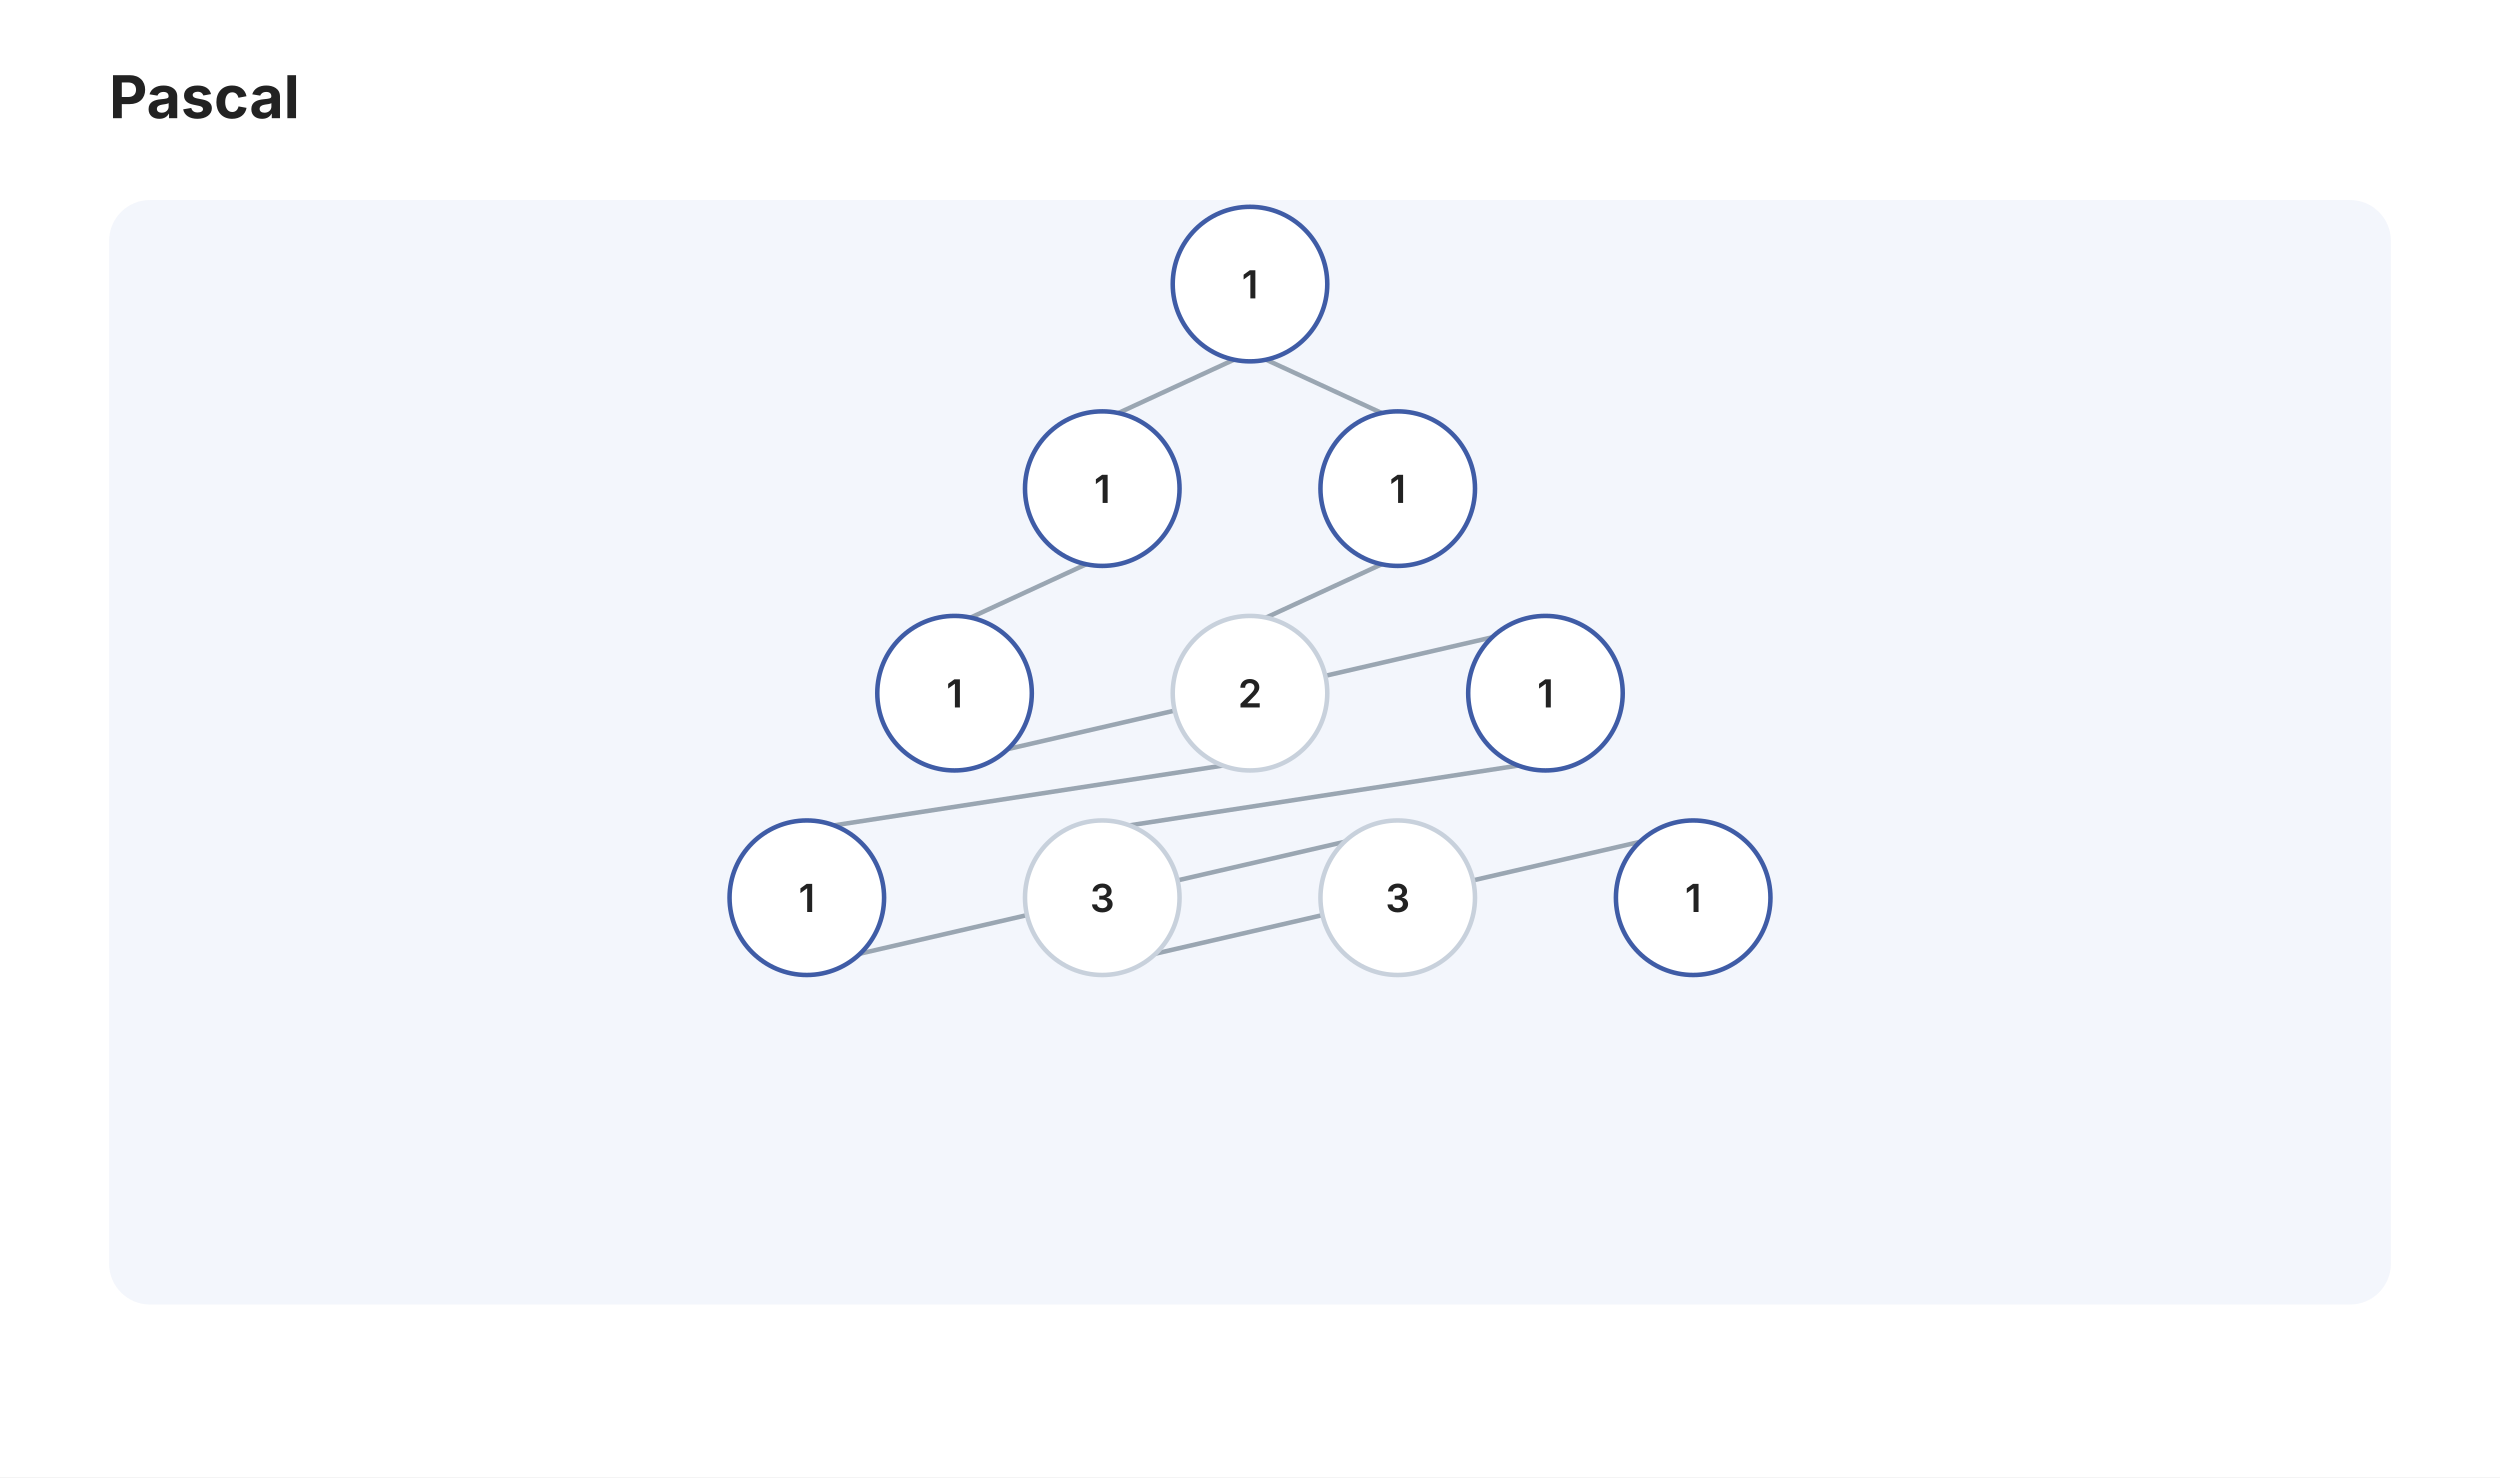
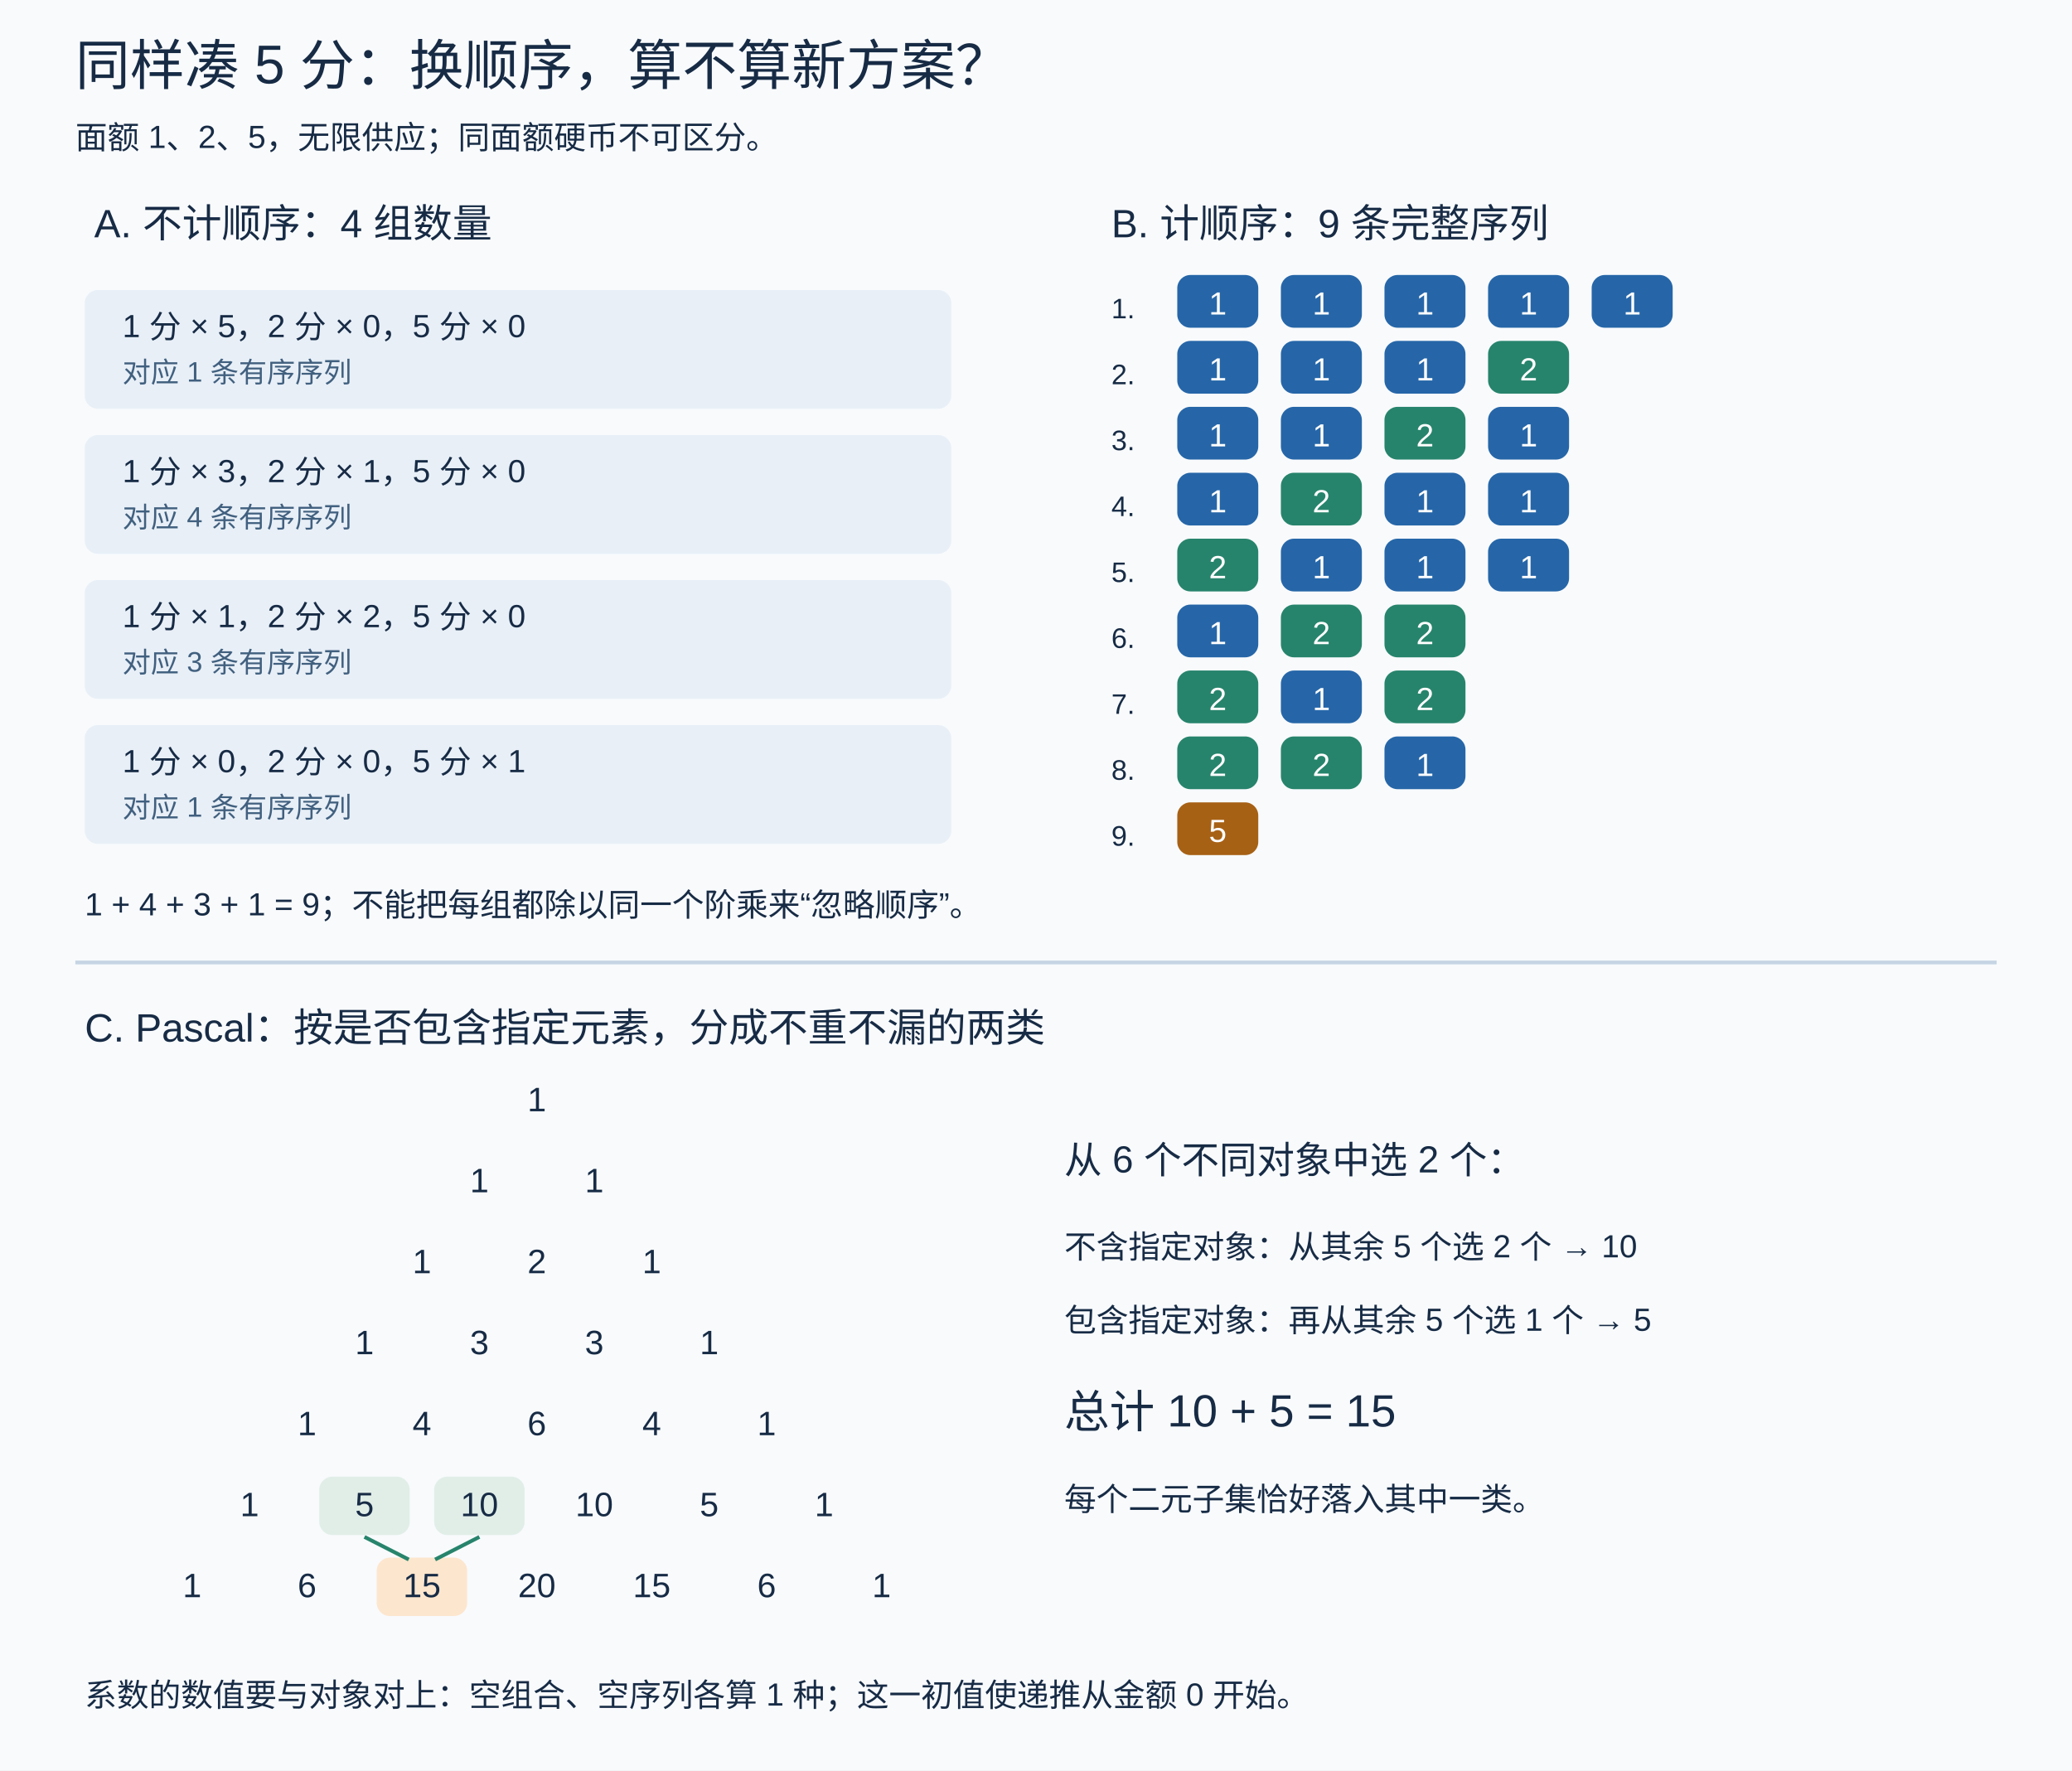
- <svg xmlns="http://www.w3.org/2000/svg" viewBox="0 0 1100 650" role="img" aria-label="Pascal">
-   <defs>
-     <marker id="arrow" viewBox="0 0 10 10" refX="9" refY="5" markerWidth="8" markerHeight="8" orient="auto-start-reverse">
-       <path d="M 0 0 L 10 5 L 0 10 z" fill="#555" />
-     </marker>
-     <style>
-       .title { font: 700 26px -apple-system, BlinkMacSystemFont, "Segoe UI", sans-serif; fill: #222; }
-       .label { font: 600 17px -apple-system, BlinkMacSystemFont, "Segoe UI", sans-serif; fill: #222; }
-       .small { font: 500 14px -apple-system, BlinkMacSystemFont, "Segoe UI", sans-serif; fill: #444; }
-       .tiny { font: 500 12px -apple-system, BlinkMacSystemFont, "Segoe UI", sans-serif; fill: #555; }
-       .box { fill: #fff; stroke: #c8d1dc; stroke-width: 2; rx: 8; }
-       .soft { fill: #f8fafc; stroke: #d8e0e8; stroke-width: 2; rx: 8; }
-       .accent { fill: #3f5ca6; stroke: #3f5ca6; }
-       .line { stroke: #555; stroke-width: 2; fill: none; marker-end: url(#arrow); }
-       .thin { stroke: #777; stroke-width: 1.6; fill: none; }
-     </style>
-   </defs>
-   <rect x="0" y="0" width="1100" height="650" fill="#ffffff" />
-   <text x="48" y="52" class="title">Pascal</text>
-   <rect x="48" y="88" width="1004" height="486" fill="#e3e9f7" opacity="0.42" rx="18" />
-   <path d="M 550.0 155.0 L 485.0 185.0" stroke="#9aa6b2" stroke-width="2" fill="none" />
-   <path d="M 550.0 155.0 L 615.0 185.0" stroke="#9aa6b2" stroke-width="2" fill="none" />
-   <path d="M 485.0 245.0 L 420.0 275.0" stroke="#9aa6b2" stroke-width="2" fill="none" />
-   <path d="M 615.0 245.0 L 550.0 275.0" stroke="#9aa6b2" stroke-width="2" fill="none" />
-   <path d="M 420.0 335.0 L 680.0 275.0" stroke="#9aa6b2" stroke-width="2" fill="none" />
-   <path d="M 550.0 335.0 L 355.0 365.0" stroke="#9aa6b2" stroke-width="2" fill="none" />
-   <path d="M 680.0 335.0 L 485.0 365.0" stroke="#9aa6b2" stroke-width="2" fill="none" />
-   <path d="M 355.0 425.0 L 615.0 365.0" stroke="#9aa6b2" stroke-width="2" fill="none" />
-   <path d="M 485.0 425.0 L 745.0 365.0" stroke="#9aa6b2" stroke-width="2" fill="none" />
-   <circle cx="550.0" cy="125.0" r="34.0" fill="#fff" stroke="#3f5ca6" stroke-width="2" />
-   <text x="550.0" y="125.0" class="label" text-anchor="middle" dominant-baseline="middle">1</text>
-   <circle cx="485.0" cy="215.0" r="34.0" fill="#fff" stroke="#3f5ca6" stroke-width="2" />
-   <text x="485.0" y="215.0" class="label" text-anchor="middle" dominant-baseline="middle">1</text>
-   <circle cx="615.0" cy="215.0" r="34.0" fill="#fff" stroke="#3f5ca6" stroke-width="2" />
-   <text x="615.0" y="215.0" class="label" text-anchor="middle" dominant-baseline="middle">1</text>
-   <circle cx="420.0" cy="305.0" r="34.0" fill="#fff" stroke="#3f5ca6" stroke-width="2" />
-   <text x="420.0" y="305.0" class="label" text-anchor="middle" dominant-baseline="middle">1</text>
-   <circle cx="550.0" cy="305.0" r="34.0" fill="#fff" stroke="#c8d1dc" stroke-width="2" />
-   <text x="550.0" y="305.0" class="label" text-anchor="middle" dominant-baseline="middle">2</text>
-   <circle cx="680.0" cy="305.0" r="34.0" fill="#fff" stroke="#3f5ca6" stroke-width="2" />
-   <text x="680.0" y="305.0" class="label" text-anchor="middle" dominant-baseline="middle">1</text>
-   <circle cx="355.0" cy="395.0" r="34.0" fill="#fff" stroke="#3f5ca6" stroke-width="2" />
-   <text x="355.0" y="395.0" class="label" text-anchor="middle" dominant-baseline="middle">1</text>
-   <circle cx="485.0" cy="395.0" r="34.0" fill="#fff" stroke="#c8d1dc" stroke-width="2" />
-   <text x="485.0" y="395.0" class="label" text-anchor="middle" dominant-baseline="middle">3</text>
-   <circle cx="615.0" cy="395.0" r="34.0" fill="#fff" stroke="#c8d1dc" stroke-width="2" />
-   <text x="615.0" y="395.0" class="label" text-anchor="middle" dominant-baseline="middle">3</text>
-   <circle cx="745.0" cy="395.0" r="34.0" fill="#fff" stroke="#3f5ca6" stroke-width="2" />
-   <text x="745.0" y="395.0" class="label" text-anchor="middle" dominant-baseline="middle">1</text>
+ <svg xmlns="http://www.w3.org/2000/svg" width="1100" height="940" viewBox="0 0 1100 940" role="img" aria-labelledby="title desc">
+   <rect width="1100" height="940" fill="#f8fafc" />
+   <style>text{font-family:Arial,"Noto Sans CJK SC","PingFang SC",sans-serif;fill:#172b45;font-size:17px}.small{font-size:15px}</style>
+   <text x="40" y="45" text-anchor="start" style="font-size:29px">同样凑 5 分：换顺序，算不算新方案？</text>
+   <text x="40" y="79" text-anchor="start" style="font-size:17px">面额 1、2、5，无限供应；同面额硬币不可区分。</text>
+   <text x="50" y="126" text-anchor="start" style="font-size:21px">A. 不计顺序：4 组数量</text>
+   <text x="590" y="126" text-anchor="start" style="font-size:21px">B. 计顺序：9 条完整序列</text>
+   <rect x="45" y="154" width="460" height="63" rx="7" fill="#e8eff7" stroke="none" />
+   <text x="65" y="179" text-anchor="start" style="font-size:17px">1 分 × 5，2 分 × 0，5 分 × 0</text>
+   <text x="65" y="203" text-anchor="start" style="font-size:15px;fill:#41607f">对应 1 条有序序列</text>
+   <rect x="45" y="231" width="460" height="63" rx="7" fill="#e8eff7" stroke="none" />
+   <text x="65" y="256" text-anchor="start" style="font-size:17px">1 分 × 3，2 分 × 1，5 分 × 0</text>
+   <text x="65" y="280" text-anchor="start" style="font-size:15px;fill:#41607f">对应 4 条有序序列</text>
+   <rect x="45" y="308" width="460" height="63" rx="7" fill="#e8eff7" stroke="none" />
+   <text x="65" y="333" text-anchor="start" style="font-size:17px">1 分 × 1，2 分 × 2，5 分 × 0</text>
+   <text x="65" y="357" text-anchor="start" style="font-size:15px;fill:#41607f">对应 3 条有序序列</text>
+   <rect x="45" y="385" width="460" height="63" rx="7" fill="#e8eff7" stroke="none" />
+   <text x="65" y="410" text-anchor="start" style="font-size:17px">1 分 × 0，2 分 × 0，5 分 × 1</text>
+   <text x="65" y="434" text-anchor="start" style="font-size:15px;fill:#41607f">对应 1 条有序序列</text>
+   <text x="590" y="169" text-anchor="start" style="font-size:15px">1.</text>
+   <rect x="625" y="146" width="43" height="28" rx="7" fill="#2666a8" stroke="none" />
+   <text x="646.5" y="167" text-anchor="middle" style="font-size:17px;fill:#ffffff">1</text>
+   <rect x="680" y="146" width="43" height="28" rx="7" fill="#2666a8" stroke="none" />
+   <text x="701.5" y="167" text-anchor="middle" style="font-size:17px;fill:#ffffff">1</text>
+   <rect x="735" y="146" width="43" height="28" rx="7" fill="#2666a8" stroke="none" />
+   <text x="756.5" y="167" text-anchor="middle" style="font-size:17px;fill:#ffffff">1</text>
+   <rect x="790" y="146" width="43" height="28" rx="7" fill="#2666a8" stroke="none" />
+   <text x="811.5" y="167" text-anchor="middle" style="font-size:17px;fill:#ffffff">1</text>
+   <rect x="845" y="146" width="43" height="28" rx="7" fill="#2666a8" stroke="none" />
+   <text x="866.5" y="167" text-anchor="middle" style="font-size:17px;fill:#ffffff">1</text>
+   <text x="590" y="204" text-anchor="start" style="font-size:15px">2.</text>
+   <rect x="625" y="181" width="43" height="28" rx="7" fill="#2666a8" stroke="none" />
+   <text x="646.5" y="202" text-anchor="middle" style="font-size:17px;fill:#ffffff">1</text>
+   <rect x="680" y="181" width="43" height="28" rx="7" fill="#2666a8" stroke="none" />
+   <text x="701.5" y="202" text-anchor="middle" style="font-size:17px;fill:#ffffff">1</text>
+   <rect x="735" y="181" width="43" height="28" rx="7" fill="#2666a8" stroke="none" />
+   <text x="756.5" y="202" text-anchor="middle" style="font-size:17px;fill:#ffffff">1</text>
+   <rect x="790" y="181" width="43" height="28" rx="7" fill="#27846c" stroke="none" />
+   <text x="811.5" y="202" text-anchor="middle" style="font-size:17px;fill:#ffffff">2</text>
+   <text x="590" y="239" text-anchor="start" style="font-size:15px">3.</text>
+   <rect x="625" y="216" width="43" height="28" rx="7" fill="#2666a8" stroke="none" />
+   <text x="646.5" y="237" text-anchor="middle" style="font-size:17px;fill:#ffffff">1</text>
+   <rect x="680" y="216" width="43" height="28" rx="7" fill="#2666a8" stroke="none" />
+   <text x="701.5" y="237" text-anchor="middle" style="font-size:17px;fill:#ffffff">1</text>
+   <rect x="735" y="216" width="43" height="28" rx="7" fill="#27846c" stroke="none" />
+   <text x="756.5" y="237" text-anchor="middle" style="font-size:17px;fill:#ffffff">2</text>
+   <rect x="790" y="216" width="43" height="28" rx="7" fill="#2666a8" stroke="none" />
+   <text x="811.5" y="237" text-anchor="middle" style="font-size:17px;fill:#ffffff">1</text>
+   <text x="590" y="274" text-anchor="start" style="font-size:15px">4.</text>
+   <rect x="625" y="251" width="43" height="28" rx="7" fill="#2666a8" stroke="none" />
+   <text x="646.5" y="272" text-anchor="middle" style="font-size:17px;fill:#ffffff">1</text>
+   <rect x="680" y="251" width="43" height="28" rx="7" fill="#27846c" stroke="none" />
+   <text x="701.5" y="272" text-anchor="middle" style="font-size:17px;fill:#ffffff">2</text>
+   <rect x="735" y="251" width="43" height="28" rx="7" fill="#2666a8" stroke="none" />
+   <text x="756.5" y="272" text-anchor="middle" style="font-size:17px;fill:#ffffff">1</text>
+   <rect x="790" y="251" width="43" height="28" rx="7" fill="#2666a8" stroke="none" />
+   <text x="811.5" y="272" text-anchor="middle" style="font-size:17px;fill:#ffffff">1</text>
+   <text x="590" y="309" text-anchor="start" style="font-size:15px">5.</text>
+   <rect x="625" y="286" width="43" height="28" rx="7" fill="#27846c" stroke="none" />
+   <text x="646.5" y="307" text-anchor="middle" style="font-size:17px;fill:#ffffff">2</text>
+   <rect x="680" y="286" width="43" height="28" rx="7" fill="#2666a8" stroke="none" />
+   <text x="701.5" y="307" text-anchor="middle" style="font-size:17px;fill:#ffffff">1</text>
+   <rect x="735" y="286" width="43" height="28" rx="7" fill="#2666a8" stroke="none" />
+   <text x="756.5" y="307" text-anchor="middle" style="font-size:17px;fill:#ffffff">1</text>
+   <rect x="790" y="286" width="43" height="28" rx="7" fill="#2666a8" stroke="none" />
+   <text x="811.5" y="307" text-anchor="middle" style="font-size:17px;fill:#ffffff">1</text>
+   <text x="590" y="344" text-anchor="start" style="font-size:15px">6.</text>
+   <rect x="625" y="321" width="43" height="28" rx="7" fill="#2666a8" stroke="none" />
+   <text x="646.5" y="342" text-anchor="middle" style="font-size:17px;fill:#ffffff">1</text>
+   <rect x="680" y="321" width="43" height="28" rx="7" fill="#27846c" stroke="none" />
+   <text x="701.5" y="342" text-anchor="middle" style="font-size:17px;fill:#ffffff">2</text>
+   <rect x="735" y="321" width="43" height="28" rx="7" fill="#27846c" stroke="none" />
+   <text x="756.5" y="342" text-anchor="middle" style="font-size:17px;fill:#ffffff">2</text>
+   <text x="590" y="379" text-anchor="start" style="font-size:15px">7.</text>
+   <rect x="625" y="356" width="43" height="28" rx="7" fill="#27846c" stroke="none" />
+   <text x="646.5" y="377" text-anchor="middle" style="font-size:17px;fill:#ffffff">2</text>
+   <rect x="680" y="356" width="43" height="28" rx="7" fill="#2666a8" stroke="none" />
+   <text x="701.5" y="377" text-anchor="middle" style="font-size:17px;fill:#ffffff">1</text>
+   <rect x="735" y="356" width="43" height="28" rx="7" fill="#27846c" stroke="none" />
+   <text x="756.5" y="377" text-anchor="middle" style="font-size:17px;fill:#ffffff">2</text>
+   <text x="590" y="414" text-anchor="start" style="font-size:15px">8.</text>
+   <rect x="625" y="391" width="43" height="28" rx="7" fill="#27846c" stroke="none" />
+   <text x="646.5" y="412" text-anchor="middle" style="font-size:17px;fill:#ffffff">2</text>
+   <rect x="680" y="391" width="43" height="28" rx="7" fill="#27846c" stroke="none" />
+   <text x="701.5" y="412" text-anchor="middle" style="font-size:17px;fill:#ffffff">2</text>
+   <rect x="735" y="391" width="43" height="28" rx="7" fill="#2666a8" stroke="none" />
+   <text x="756.5" y="412" text-anchor="middle" style="font-size:17px;fill:#ffffff">1</text>
+   <text x="590" y="449" text-anchor="start" style="font-size:15px">9.</text>
+   <rect x="625" y="426" width="43" height="28" rx="7" fill="#a76115" stroke="none" />
+   <text x="646.5" y="447" text-anchor="middle" style="font-size:17px;fill:#ffffff">5</text>
+   <text x="45" y="486" text-anchor="start" style="font-size:17px">1 + 4 + 3 + 1 = 9；不能把每组都除以同一个阶乘来“忽略顺序”。</text>
+   <line x1="40" y1="511" x2="1060" y2="511" stroke="#c6d4e3" stroke-width="2" />
+   <text x="45" y="553" text-anchor="start" style="font-size:21px">C. Pascal：按是否包含指定元素，分成不重不漏的两类</text>
+   <text x="285.0" y="590" text-anchor="middle" style="font-size:18px">1</text>
+   <text x="254.5" y="633" text-anchor="middle" style="font-size:18px">1</text>
+   <text x="315.5" y="633" text-anchor="middle" style="font-size:18px">1</text>
+   <text x="224.0" y="676" text-anchor="middle" style="font-size:18px">1</text>
+   <text x="285.0" y="676" text-anchor="middle" style="font-size:18px">2</text>
+   <text x="346.0" y="676" text-anchor="middle" style="font-size:18px">1</text>
+   <text x="193.5" y="719" text-anchor="middle" style="font-size:18px">1</text>
+   <text x="254.5" y="719" text-anchor="middle" style="font-size:18px">3</text>
+   <text x="315.5" y="719" text-anchor="middle" style="font-size:18px">3</text>
+   <text x="376.5" y="719" text-anchor="middle" style="font-size:18px">1</text>
+   <text x="163.0" y="762" text-anchor="middle" style="font-size:18px">1</text>
+   <text x="224.0" y="762" text-anchor="middle" style="font-size:18px">4</text>
+   <text x="285.0" y="762" text-anchor="middle" style="font-size:18px">6</text>
+   <text x="346.0" y="762" text-anchor="middle" style="font-size:18px">4</text>
+   <text x="407.0" y="762" text-anchor="middle" style="font-size:18px">1</text>
+   <text x="132.5" y="805" text-anchor="middle" style="font-size:18px">1</text>
+   <rect x="169.5" y="784" width="48" height="31" rx="7" fill="#e1eee8" stroke="none" />
+   <text x="193.5" y="805" text-anchor="middle" style="font-size:18px">5</text>
+   <rect x="230.5" y="784" width="48" height="31" rx="7" fill="#e1eee8" stroke="none" />
+   <text x="254.5" y="805" text-anchor="middle" style="font-size:18px">10</text>
+   <text x="315.5" y="805" text-anchor="middle" style="font-size:18px">10</text>
+   <text x="376.5" y="805" text-anchor="middle" style="font-size:18px">5</text>
+   <text x="437.5" y="805" text-anchor="middle" style="font-size:18px">1</text>
+   <text x="102.0" y="848" text-anchor="middle" style="font-size:18px">1</text>
+   <text x="163.0" y="848" text-anchor="middle" style="font-size:18px">6</text>
+   <rect x="200.0" y="827" width="48" height="31" rx="7" fill="#fde6ce" stroke="none" />
+   <text x="224.0" y="848" text-anchor="middle" style="font-size:18px">15</text>
+   <text x="285.0" y="848" text-anchor="middle" style="font-size:18px">20</text>
+   <text x="346.0" y="848" text-anchor="middle" style="font-size:18px">15</text>
+   <text x="407.0" y="848" text-anchor="middle" style="font-size:18px">6</text>
+   <text x="468.0" y="848" text-anchor="middle" style="font-size:18px">1</text>
+   <line x1="193.5" y1="816" x2="217" y2="828" stroke="#27846c" stroke-width="2" />
+   <line x1="254.5" y1="816" x2="231" y2="828" stroke="#27846c" stroke-width="2" />
+   <text x="565" y="623" text-anchor="start" style="font-size:20px">从 6 个不同对象中选 2 个：</text>
+   <text x="565" y="668" text-anchor="start" style="font-size:17px">不含指定对象：从其余 5 个选 2 个 → 10</text>
+   <text x="565" y="707" text-anchor="start" style="font-size:17px">包含指定对象：再从其余 5 个选 1 个 → 5</text>
+   <text x="565" y="758" text-anchor="start" style="font-size:24px">总计 10 + 5 = 15</text>
+   <text x="565" y="802" text-anchor="start" style="font-size:17px">每个二元子集恰好落入其中一类。</text>
+   <text x="45" y="906" text-anchor="start" style="font-size:17px">系数的数值要与对象对上：空组合、空序列各算 1 种；这一初值使递推从金额 0 开始。</text>
</svg>
